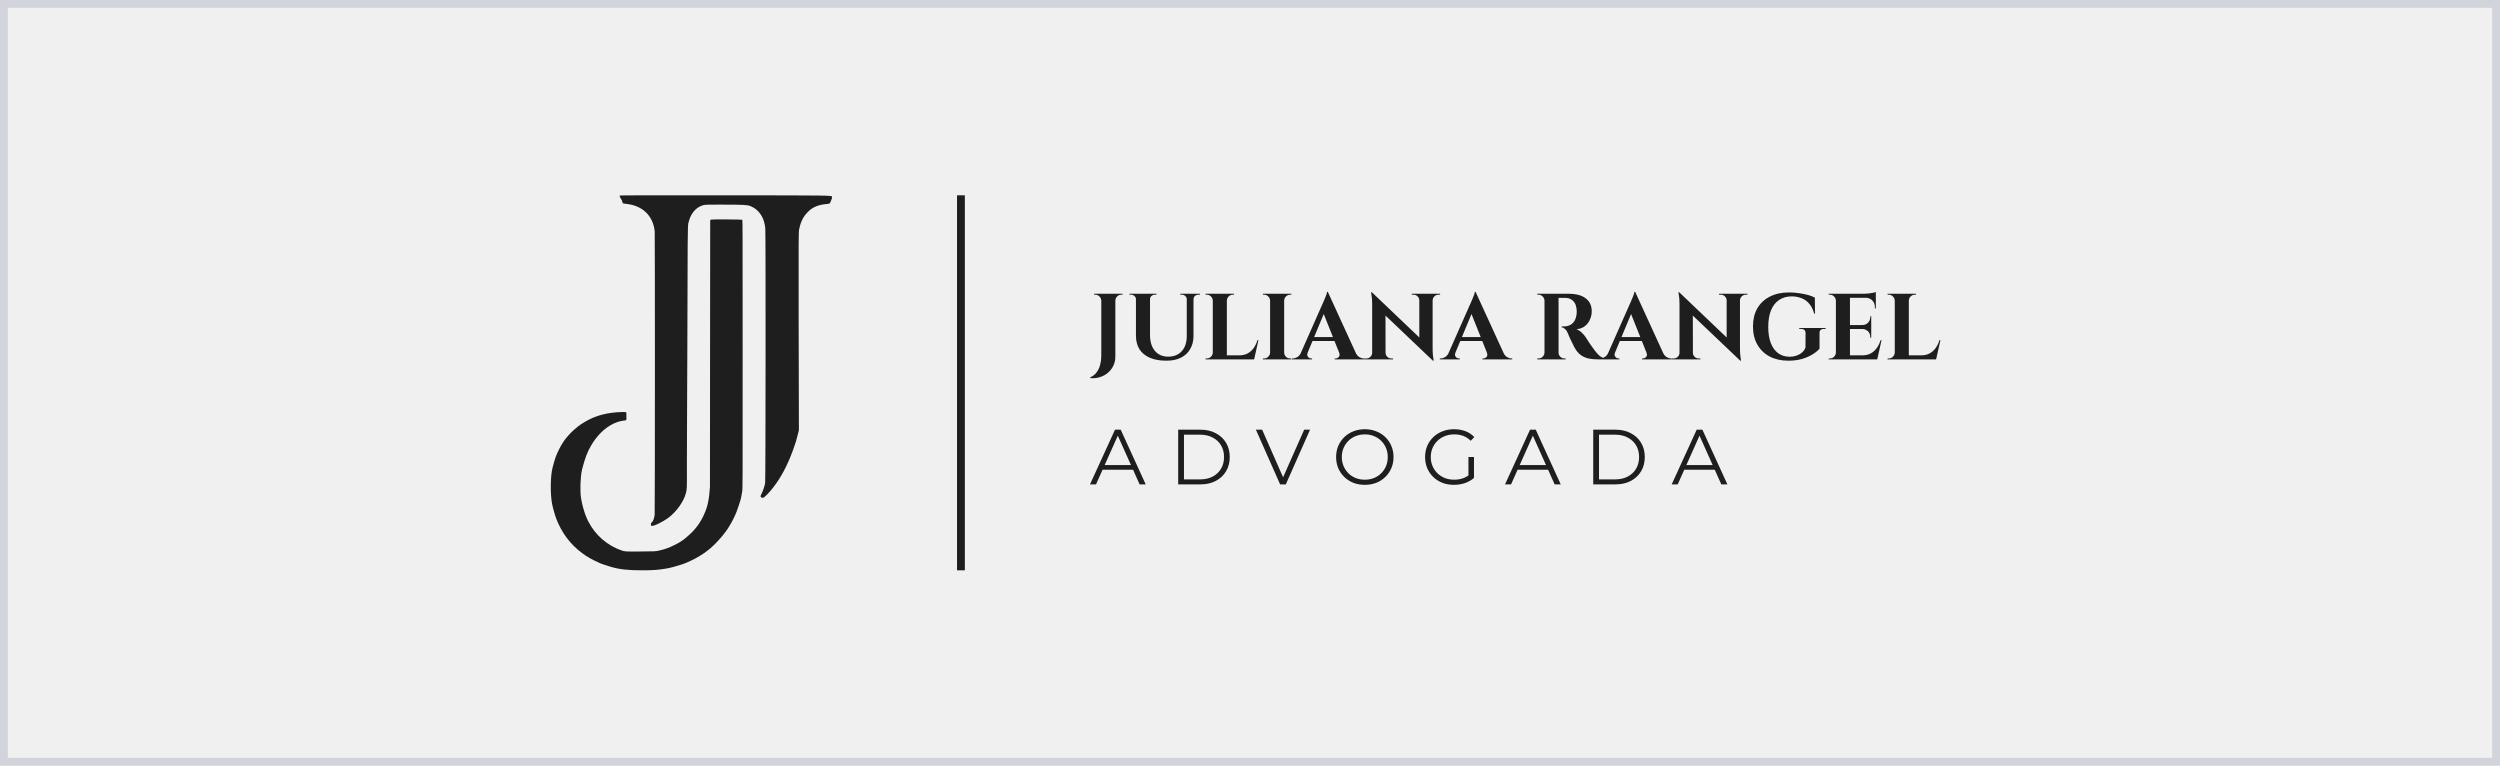
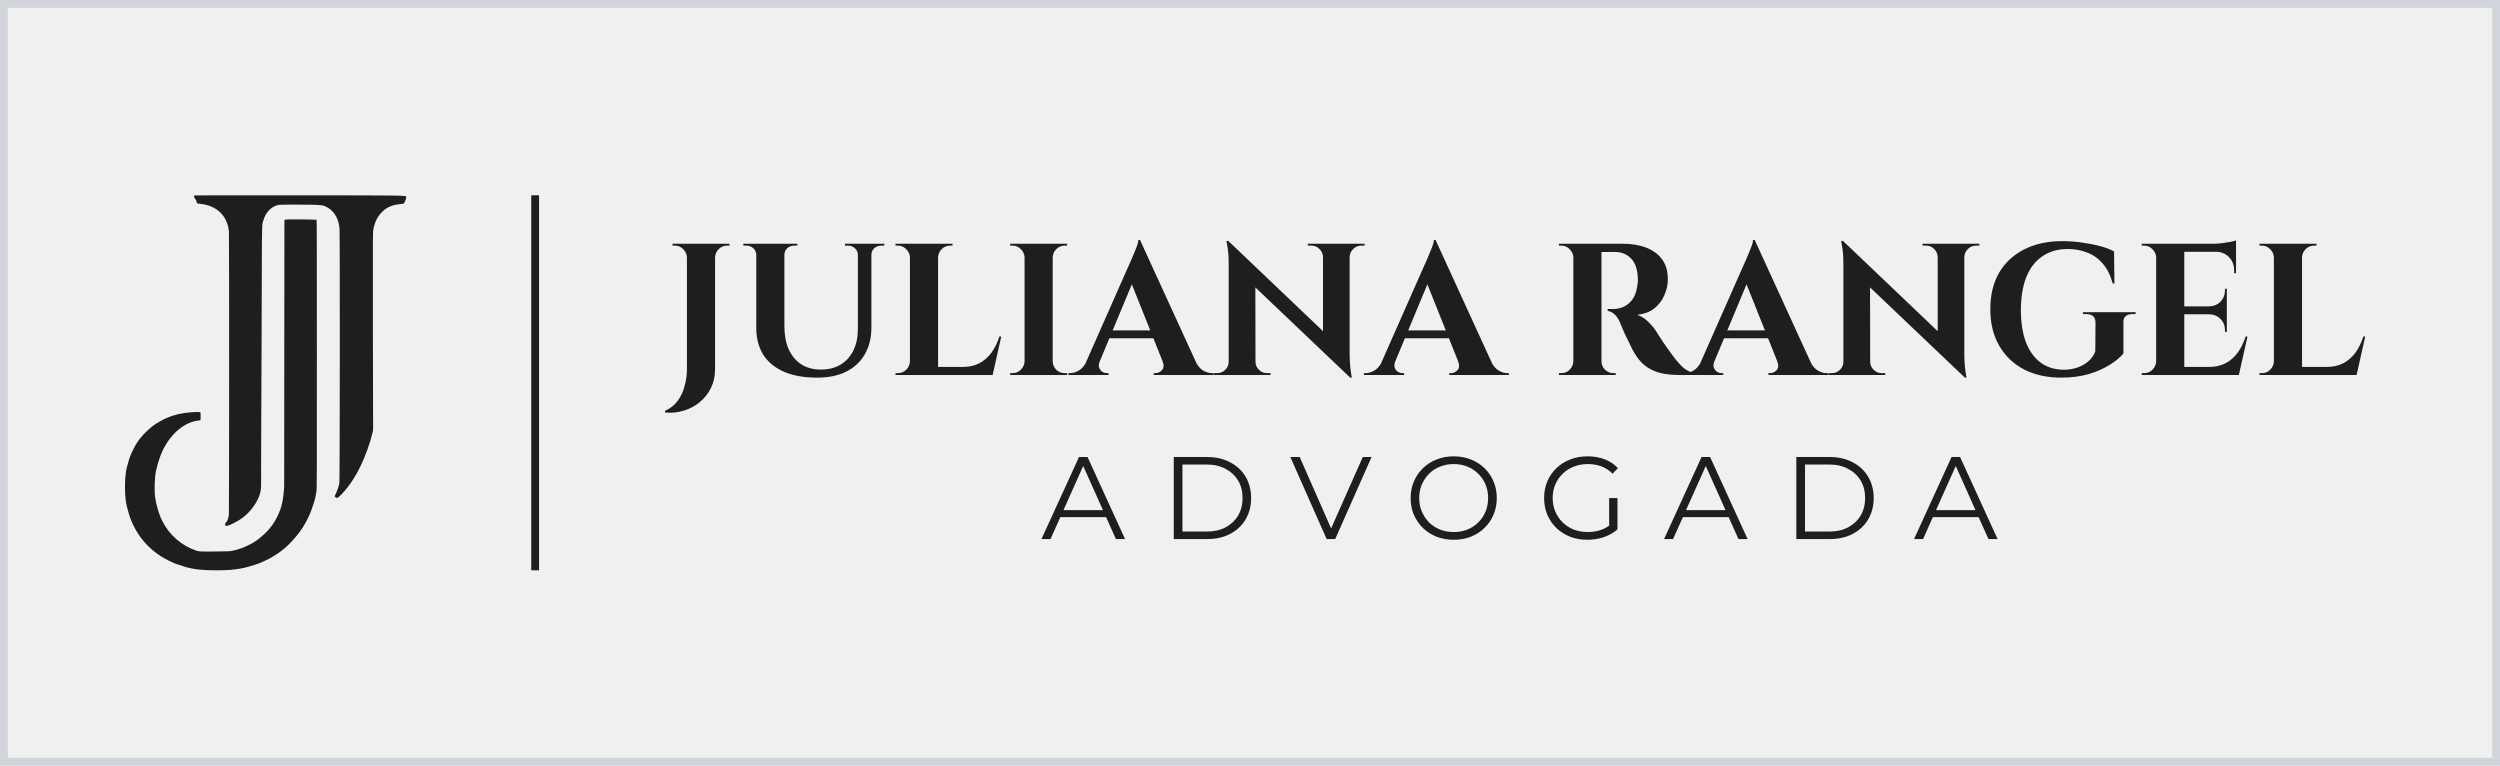
<svg xmlns="http://www.w3.org/2000/svg" width="320" height="98" viewBox="0 0 320 98" fill="none">
  <rect x="0.5" y="0.5" width="319" height="97" stroke="#D1D5DB" />
-   <path fill-rule="evenodd" clip-rule="evenodd" d="M79.344 25.027C79.283 25.074 79.342 25.261 79.471 25.425C79.573 25.557 79.651 25.737 79.685 25.92C79.707 26.034 79.753 26.053 80.116 26.09C82.238 26.305 83.575 27.579 83.802 29.601C83.84 29.94 83.835 65.426 83.796 65.875C83.762 66.283 83.585 66.771 83.446 66.845C83.297 66.924 83.261 67.236 83.393 67.304C83.599 67.41 84.806 66.83 85.581 66.253C86.572 65.516 87.506 64.209 87.779 63.179C87.938 62.579 87.932 62.739 87.922 59.306C87.918 57.589 87.926 55.266 87.94 54.143C87.955 53.021 87.974 48.308 87.983 43.669C88.008 30.66 88.022 28.933 88.106 28.581C88.228 28.065 88.406 27.623 88.617 27.31C89.018 26.716 89.555 26.347 90.192 26.227C90.352 26.196 90.712 26.19 92.287 26.191C95.142 26.192 95.696 26.221 96.073 26.387C96.298 26.487 96.391 26.534 96.503 26.604C97.346 27.135 97.844 28.032 97.958 29.226C98.019 29.864 98 61.388 97.939 61.819C97.89 62.161 97.664 62.835 97.468 63.227C97.313 63.534 97.312 63.564 97.446 63.66C97.642 63.8 97.779 63.729 98.242 63.245C99.273 62.168 100.211 60.7 100.935 59.029C101.027 58.817 101.065 58.731 101.119 58.609C101.288 58.232 101.704 57.086 101.882 56.507C101.948 56.294 102.207 55.312 102.246 55.126C102.261 55.06 102.264 54.609 102.256 54.019C102.248 53.472 102.236 47.868 102.229 41.566C102.215 29.713 102.215 29.717 102.305 29.288C102.521 28.257 102.886 27.595 103.587 26.959C104.119 26.477 104.788 26.217 105.746 26.119C106.247 26.069 106.202 26.1 106.38 25.667C106.483 25.417 106.499 25.358 106.5 25.195C106.502 25.008 106.502 25.008 92.943 25.002C82.121 24.997 79.376 25.002 79.344 25.027ZM91.04 28.105C90.931 28.131 90.93 28.132 90.906 28.284C90.894 28.355 90.886 35.994 90.888 45.26C90.889 54.525 90.883 62.217 90.874 62.354C90.764 63.948 90.573 64.854 90.155 65.763C90.13 65.817 90.073 65.946 90.028 66.049C89.877 66.397 89.493 67.032 89.251 67.336C89.161 67.449 89.03 67.615 88.961 67.705C88.708 68.035 87.858 68.822 87.441 69.113C87.031 69.399 86.905 69.475 86.477 69.694C85.702 70.09 85.042 70.331 84.3 70.487C83.89 70.574 83.866 70.575 81.988 70.591C80.141 70.606 79.989 70.599 79.626 70.479C77.761 69.86 76.174 68.484 75.291 66.721C74.997 66.133 74.836 65.691 74.59 64.792C74.511 64.503 74.475 64.331 74.376 63.76C74.222 62.872 74.287 60.992 74.502 60.109C74.834 58.75 75.216 57.745 75.692 56.98C75.785 56.829 75.892 56.656 75.928 56.596C76.025 56.434 76.363 55.993 76.587 55.736C77.516 54.666 78.704 53.971 79.839 53.833C80.223 53.786 80.179 53.858 80.179 53.289C80.179 52.94 80.17 52.789 80.148 52.767C80.111 52.73 79.553 52.727 79.073 52.762C77.191 52.899 75.829 53.344 74.387 54.294C73.86 54.641 73.095 55.322 72.714 55.783C72.625 55.891 72.504 56.034 72.446 56.1C72.237 56.338 71.835 56.969 71.612 57.411C71.181 58.262 71.051 58.622 70.728 59.86C70.456 60.904 70.421 63.12 70.657 64.456C70.724 64.838 71.052 66.015 71.191 66.372C71.913 68.233 73.006 69.685 74.537 70.817C75.224 71.324 75.735 71.609 76.903 72.134C77.014 72.184 77.818 72.447 78.193 72.557C79.316 72.884 80.418 73.005 82.227 73C83.642 72.996 84.247 72.951 85.28 72.775C85.621 72.716 85.724 72.693 86.21 72.564C86.881 72.384 87.615 72.146 87.839 72.035C87.931 71.989 88.157 71.889 88.341 71.811C89.007 71.531 90.11 70.863 90.643 70.415C90.741 70.333 90.889 70.211 90.972 70.143C91.47 69.737 92.397 68.728 92.845 68.105C93.182 67.638 93.189 67.626 93.377 67.309C93.687 66.784 93.726 66.714 93.854 66.447C93.923 66.303 94.011 66.118 94.051 66.036C94.218 65.688 94.323 65.413 94.567 64.685C94.822 63.924 94.868 63.737 94.994 62.948C95.062 62.528 95.062 62.528 95.059 45.35C95.057 29.769 95.053 28.168 95.017 28.132C94.974 28.089 91.215 28.063 91.04 28.105Z" fill="#1E1E1E" />
-   <rect width="1" height="48" transform="translate(122.5 25)" fill="#1E1E1E" />
-   <g clip-path="url(#clip0_9_1097)">
-     <path d="M142.764 37.6V45.64C142.764 46.08 142.676 46.476 142.5 46.828C142.324 47.188 142.084 47.492 141.78 47.74C141.484 47.988 141.144 48.168 140.76 48.28C140.376 48.4 139.976 48.44 139.56 48.4V48.292C139.896 48.148 140.168 47.932 140.376 47.644C140.584 47.364 140.732 47.044 140.82 46.684C140.916 46.332 140.964 45.972 140.964 45.604V37.6H142.764ZM141 38.476H140.964C140.956 38.268 140.876 38.092 140.724 37.948C140.58 37.796 140.404 37.72 140.196 37.72C140.196 37.72 140.168 37.72 140.112 37.72C140.064 37.72 140.04 37.72 140.04 37.72V37.6H141V38.476ZM142.728 38.476V37.6H143.688V37.72C143.688 37.72 143.66 37.72 143.604 37.72C143.556 37.72 143.532 37.72 143.532 37.72C143.324 37.72 143.144 37.796 142.992 37.948C142.848 38.092 142.772 38.268 142.764 38.476H142.728ZM147.201 37.6V42.88C147.201 43.448 147.293 43.94 147.477 44.356C147.669 44.772 147.937 45.092 148.281 45.316C148.633 45.54 149.049 45.652 149.529 45.652C150.017 45.652 150.437 45.548 150.789 45.34C151.149 45.124 151.425 44.82 151.617 44.428C151.809 44.036 151.905 43.572 151.905 43.036V37.6H152.769V42.964C152.769 43.62 152.629 44.188 152.349 44.668C152.077 45.148 151.681 45.52 151.161 45.784C150.649 46.04 150.029 46.168 149.301 46.168C148.453 46.168 147.737 46.04 147.153 45.784C146.569 45.52 146.129 45.152 145.833 44.68C145.545 44.2 145.401 43.632 145.401 42.976V37.6H147.201ZM145.437 37.6V38.32H145.401C145.401 38.144 145.337 38 145.209 37.888C145.089 37.776 144.941 37.72 144.765 37.72C144.765 37.72 144.733 37.72 144.669 37.72C144.605 37.72 144.573 37.72 144.573 37.72V37.6H145.437ZM148.029 37.6V37.72C148.029 37.72 147.997 37.72 147.933 37.72C147.869 37.72 147.837 37.72 147.837 37.72C147.661 37.72 147.509 37.776 147.381 37.888C147.261 38 147.201 38.144 147.201 38.32H147.177V37.6H148.029ZM151.941 37.6V38.32H151.905C151.905 38.144 151.841 38 151.713 37.888C151.593 37.776 151.445 37.72 151.269 37.72C151.269 37.72 151.237 37.72 151.173 37.72C151.109 37.72 151.077 37.72 151.077 37.72V37.6H151.941ZM153.597 37.6V37.72C153.597 37.72 153.565 37.72 153.501 37.72C153.437 37.72 153.405 37.72 153.405 37.72C153.229 37.72 153.077 37.776 152.949 37.888C152.829 38 152.769 38.144 152.769 38.32H152.745V37.6H153.597ZM157.037 37.6V46H155.237V37.6H157.037ZM160.205 45.484L160.493 46H157.001V45.484H160.205ZM161.081 43.54L160.529 46H158.177L158.609 45.484C159.009 45.484 159.361 45.408 159.665 45.256C159.969 45.096 160.229 44.872 160.445 44.584C160.661 44.288 160.833 43.94 160.961 43.54H161.081ZM155.273 45.124V46H154.313V45.88C154.313 45.88 154.337 45.88 154.385 45.88C154.441 45.88 154.469 45.88 154.469 45.88C154.677 45.88 154.853 45.808 154.997 45.664C155.149 45.512 155.229 45.332 155.237 45.124H155.273ZM155.273 38.476H155.237C155.229 38.268 155.149 38.092 154.997 37.948C154.853 37.796 154.677 37.72 154.469 37.72C154.469 37.72 154.441 37.72 154.385 37.72C154.337 37.72 154.313 37.72 154.313 37.72V37.6H155.273V38.476ZM157.001 38.476V37.6H157.961V37.72C157.953 37.72 157.925 37.72 157.877 37.72C157.829 37.72 157.805 37.72 157.805 37.72C157.597 37.72 157.417 37.796 157.265 37.948C157.121 38.092 157.045 38.268 157.037 38.476H157.001ZM164.373 37.6V46H162.573V37.6H164.373ZM162.609 45.124V46H161.649V45.88C161.649 45.88 161.673 45.88 161.721 45.88C161.777 45.88 161.805 45.88 161.805 45.88C162.013 45.88 162.189 45.808 162.333 45.664C162.485 45.512 162.565 45.332 162.573 45.124H162.609ZM162.609 38.476H162.573C162.565 38.268 162.485 38.092 162.333 37.948C162.189 37.796 162.013 37.72 161.805 37.72C161.805 37.72 161.777 37.72 161.721 37.72C161.673 37.72 161.649 37.72 161.649 37.72V37.6H162.609V38.476ZM164.337 45.124H164.373C164.381 45.332 164.457 45.512 164.601 45.664C164.753 45.808 164.933 45.88 165.141 45.88C165.141 45.88 165.165 45.88 165.213 45.88C165.261 45.88 165.289 45.88 165.297 45.88V46H164.337V45.124ZM164.337 38.476V37.6H165.297V37.72C165.289 37.72 165.261 37.72 165.213 37.72C165.165 37.72 165.141 37.72 165.141 37.72C164.933 37.72 164.753 37.796 164.601 37.948C164.457 38.092 164.381 38.268 164.373 38.476H164.337ZM169.963 37.36L173.887 45.928H171.727L169.231 39.676L169.963 37.36ZM167.383 45.124C167.319 45.284 167.307 45.42 167.347 45.532C167.387 45.644 167.455 45.732 167.551 45.796C167.647 45.852 167.743 45.88 167.839 45.88H167.947V46H165.379V45.88C165.379 45.88 165.399 45.88 165.439 45.88C165.471 45.88 165.487 45.88 165.487 45.88C165.671 45.88 165.859 45.824 166.051 45.712C166.251 45.592 166.415 45.396 166.543 45.124H167.383ZM169.963 37.36L170.011 38.824L167.035 45.964H166.159L169.267 38.932C169.291 38.884 169.331 38.796 169.387 38.668C169.451 38.532 169.515 38.38 169.579 38.212C169.651 38.044 169.715 37.884 169.771 37.732C169.827 37.572 169.855 37.448 169.855 37.36H169.963ZM171.223 43.144V43.648H167.695V43.144H171.223ZM171.403 45.124H173.503C173.639 45.396 173.803 45.592 173.995 45.712C174.187 45.824 174.375 45.88 174.559 45.88C174.559 45.88 174.575 45.88 174.607 45.88C174.639 45.88 174.655 45.88 174.655 45.88V46H170.839V45.88H170.947C171.107 45.88 171.247 45.816 171.367 45.688C171.487 45.552 171.499 45.364 171.403 45.124ZM175.612 37.42L183.268 44.716L183.412 46.168L175.756 38.884L175.612 37.42ZM175.672 45.148V46H174.676V45.88C174.676 45.88 174.712 45.88 174.784 45.88C174.856 45.88 174.896 45.88 174.904 45.88C175.104 45.88 175.276 45.808 175.42 45.664C175.564 45.52 175.636 45.348 175.636 45.148H175.672ZM177.352 45.148C177.352 45.348 177.424 45.52 177.568 45.664C177.712 45.808 177.884 45.88 178.084 45.88C178.092 45.88 178.132 45.88 178.204 45.88C178.276 45.88 178.312 45.88 178.312 45.88V46H177.316V45.148H177.352ZM175.612 37.42L177.34 39.256L177.352 46H175.636V38.92C175.636 38.472 175.612 38.112 175.564 37.84C175.516 37.56 175.492 37.42 175.492 37.42H175.612ZM183.376 37.6V44.632C183.376 44.928 183.388 45.196 183.412 45.436C183.436 45.668 183.46 45.848 183.484 45.976C183.508 46.104 183.52 46.168 183.52 46.168H183.412L181.672 44.224V37.6H183.376ZM184.336 37.6V37.72C184.336 37.72 184.3 37.72 184.228 37.72C184.156 37.72 184.12 37.72 184.12 37.72C183.92 37.72 183.748 37.792 183.604 37.936C183.46 38.072 183.384 38.244 183.376 38.452H183.34V37.6H184.336ZM180.7 37.6H181.696V38.452H181.672C181.664 38.244 181.588 38.072 181.444 37.936C181.308 37.792 181.136 37.72 180.928 37.72C180.928 37.72 180.892 37.72 180.82 37.72C180.748 37.72 180.708 37.72 180.7 37.72V37.6ZM188.877 37.36L192.801 45.928H190.641L188.145 39.676L188.877 37.36ZM186.297 45.124C186.233 45.284 186.221 45.42 186.261 45.532C186.301 45.644 186.369 45.732 186.465 45.796C186.561 45.852 186.657 45.88 186.753 45.88H186.861V46H184.293V45.88C184.293 45.88 184.313 45.88 184.353 45.88C184.385 45.88 184.401 45.88 184.401 45.88C184.585 45.88 184.773 45.824 184.965 45.712C185.165 45.592 185.329 45.396 185.457 45.124H186.297ZM188.877 37.36L188.925 38.824L185.949 45.964H185.073L188.181 38.932C188.205 38.884 188.245 38.796 188.301 38.668C188.365 38.532 188.429 38.38 188.493 38.212C188.565 38.044 188.629 37.884 188.685 37.732C188.741 37.572 188.769 37.448 188.769 37.36H188.877ZM190.137 43.144V43.648H186.609V43.144H190.137ZM190.317 45.124H192.417C192.553 45.396 192.717 45.592 192.909 45.712C193.101 45.824 193.289 45.88 193.473 45.88C193.473 45.88 193.489 45.88 193.521 45.88C193.553 45.88 193.569 45.88 193.569 45.88V46H189.753V45.88H189.861C190.021 45.88 190.161 45.816 190.281 45.688C190.401 45.552 190.413 45.364 190.317 45.124ZM199.338 37.6H200.886C201.246 37.6 201.598 37.64 201.942 37.72C202.286 37.8 202.59 37.928 202.854 38.104C203.126 38.28 203.342 38.512 203.502 38.8C203.662 39.088 203.742 39.444 203.742 39.868C203.742 40.204 203.67 40.54 203.526 40.876C203.39 41.204 203.178 41.488 202.89 41.728C202.602 41.96 202.23 42.1 201.774 42.148C202.03 42.228 202.262 42.372 202.47 42.58C202.686 42.788 202.862 42.996 202.998 43.204C203.006 43.22 203.05 43.292 203.13 43.42C203.218 43.548 203.322 43.708 203.442 43.9C203.57 44.084 203.702 44.272 203.838 44.464C203.974 44.656 204.098 44.824 204.21 44.968C204.386 45.184 204.546 45.36 204.69 45.496C204.834 45.624 204.986 45.72 205.146 45.784C205.306 45.84 205.49 45.872 205.698 45.88V46H204.522C204.09 46 203.698 45.964 203.346 45.892C202.994 45.812 202.682 45.68 202.41 45.496C202.138 45.312 201.902 45.064 201.702 44.752C201.638 44.656 201.566 44.536 201.486 44.392C201.414 44.24 201.338 44.08 201.258 43.912C201.178 43.744 201.098 43.584 201.018 43.432C200.946 43.272 200.882 43.128 200.826 43C200.77 42.872 200.73 42.772 200.706 42.7C200.602 42.444 200.478 42.252 200.334 42.124C200.198 41.996 200.05 41.92 199.89 41.896V41.776C199.914 41.776 199.962 41.776 200.034 41.776C200.106 41.776 200.182 41.776 200.262 41.776C200.478 41.776 200.686 41.732 200.886 41.644C201.094 41.556 201.278 41.412 201.438 41.212C201.598 41.012 201.71 40.736 201.774 40.384C201.79 40.312 201.802 40.228 201.81 40.132C201.826 40.036 201.83 39.928 201.822 39.808C201.798 39.232 201.654 38.812 201.39 38.548C201.126 38.276 200.798 38.136 200.406 38.128C200.294 38.12 200.17 38.12 200.034 38.128C199.906 38.128 199.786 38.128 199.674 38.128C199.57 38.128 199.498 38.128 199.458 38.128C199.458 38.12 199.446 38.076 199.422 37.996C199.406 37.908 199.386 37.82 199.362 37.732C199.346 37.644 199.338 37.6 199.338 37.6ZM199.494 37.6V46H197.694V37.6H199.494ZM197.73 45.124V46H196.77V45.88C196.778 45.88 196.802 45.88 196.842 45.88C196.89 45.88 196.918 45.88 196.926 45.88C197.134 45.88 197.31 45.808 197.454 45.664C197.606 45.512 197.686 45.332 197.694 45.124H197.73ZM197.73 38.476H197.694C197.686 38.268 197.606 38.092 197.454 37.948C197.31 37.796 197.134 37.72 196.926 37.72C196.918 37.72 196.89 37.72 196.842 37.72C196.802 37.72 196.778 37.72 196.77 37.72V37.6H197.73V38.476ZM199.458 45.124H199.494C199.494 45.332 199.57 45.512 199.722 45.664C199.874 45.808 200.054 45.88 200.262 45.88C200.278 45.88 200.306 45.88 200.346 45.88C200.386 45.88 200.406 45.88 200.406 45.88V46H199.458V45.124ZM209.303 37.36L213.227 45.928H211.067L208.571 39.676L209.303 37.36ZM206.723 45.124C206.659 45.284 206.647 45.42 206.687 45.532C206.727 45.644 206.795 45.732 206.891 45.796C206.987 45.852 207.083 45.88 207.179 45.88H207.287V46H204.719V45.88C204.719 45.88 204.739 45.88 204.779 45.88C204.811 45.88 204.827 45.88 204.827 45.88C205.011 45.88 205.199 45.824 205.391 45.712C205.591 45.592 205.755 45.396 205.883 45.124H206.723ZM209.303 37.36L209.351 38.824L206.375 45.964H205.499L208.607 38.932C208.631 38.884 208.671 38.796 208.727 38.668C208.791 38.532 208.855 38.38 208.919 38.212C208.991 38.044 209.055 37.884 209.111 37.732C209.167 37.572 209.195 37.448 209.195 37.36H209.303ZM210.563 43.144V43.648H207.035V43.144H210.563ZM210.743 45.124H212.843C212.979 45.396 213.143 45.592 213.335 45.712C213.527 45.824 213.715 45.88 213.899 45.88C213.899 45.88 213.915 45.88 213.947 45.88C213.979 45.88 213.995 45.88 213.995 45.88V46H210.179V45.88H210.287C210.447 45.88 210.587 45.816 210.707 45.688C210.827 45.552 210.839 45.364 210.743 45.124ZM214.952 37.42L222.608 44.716L222.752 46.168L215.096 38.884L214.952 37.42ZM215.012 45.148V46H214.016V45.88C214.016 45.88 214.052 45.88 214.124 45.88C214.196 45.88 214.236 45.88 214.244 45.88C214.444 45.88 214.616 45.808 214.76 45.664C214.904 45.52 214.976 45.348 214.976 45.148H215.012ZM216.692 45.148C216.692 45.348 216.764 45.52 216.908 45.664C217.052 45.808 217.224 45.88 217.424 45.88C217.432 45.88 217.472 45.88 217.544 45.88C217.616 45.88 217.652 45.88 217.652 45.88V46H216.656V45.148H216.692ZM214.952 37.42L216.68 39.256L216.692 46H214.976V38.92C214.976 38.472 214.952 38.112 214.904 37.84C214.856 37.56 214.832 37.42 214.832 37.42H214.952ZM222.716 37.6V44.632C222.716 44.928 222.728 45.196 222.752 45.436C222.776 45.668 222.8 45.848 222.824 45.976C222.848 46.104 222.86 46.168 222.86 46.168H222.752L221.012 44.224V37.6H222.716ZM223.676 37.6V37.72C223.676 37.72 223.64 37.72 223.568 37.72C223.496 37.72 223.46 37.72 223.46 37.72C223.26 37.72 223.088 37.792 222.944 37.936C222.8 38.072 222.724 38.244 222.716 38.452H222.68V37.6H223.676ZM220.04 37.6H221.036V38.452H221.012C221.004 38.244 220.928 38.072 220.784 37.936C220.648 37.792 220.476 37.72 220.268 37.72C220.268 37.72 220.232 37.72 220.16 37.72C220.088 37.72 220.048 37.72 220.04 37.72V37.6ZM232.9 42.64V44.62C232.708 44.86 232.42 45.1 232.036 45.34C231.66 45.58 231.208 45.78 230.68 45.94C230.152 46.092 229.564 46.168 228.916 46.168C228.004 46.168 227.208 45.992 226.528 45.64C225.848 45.28 225.32 44.772 224.944 44.116C224.568 43.46 224.38 42.684 224.38 41.788C224.38 40.892 224.564 40.12 224.932 39.472C225.308 38.824 225.84 38.324 226.528 37.972C227.224 37.612 228.044 37.432 228.988 37.432C229.428 37.432 229.856 37.464 230.272 37.528C230.688 37.584 231.072 37.66 231.424 37.756C231.776 37.852 232.068 37.964 232.3 38.092L232.324 40.144H232.216C232.064 39.6 231.844 39.168 231.556 38.848C231.268 38.52 230.932 38.288 230.548 38.152C230.172 38.008 229.772 37.936 229.348 37.936C228.7 37.936 228.148 38.096 227.692 38.416C227.244 38.728 226.904 39.176 226.672 39.76C226.448 40.344 226.336 41.044 226.336 41.86C226.336 42.628 226.44 43.3 226.648 43.876C226.864 44.444 227.176 44.884 227.584 45.196C227.992 45.5 228.488 45.656 229.072 45.664C229.368 45.664 229.652 45.62 229.924 45.532C230.204 45.436 230.448 45.3 230.656 45.124C230.864 44.948 231.012 44.732 231.1 44.476L231.112 42.64C231.112 42.28 230.908 42.1 230.5 42.1H230.308V41.98H233.68V42.1H233.5C233.084 42.1 232.884 42.28 232.9 42.64ZM236.794 37.6V46H234.994V37.6H236.794ZM239.962 45.484L240.25 46H236.758V45.484H239.962ZM239.518 41.608V42.112H236.758V41.608H239.518ZM240.106 37.6V38.116H236.758V37.6H240.106ZM240.838 43.54L240.286 46H237.934L238.366 45.484C238.766 45.484 239.118 45.408 239.422 45.256C239.726 45.096 239.986 44.872 240.202 44.584C240.418 44.288 240.59 43.94 240.718 43.54H240.838ZM239.518 42.088V43.24H239.398V43.144C239.398 42.848 239.302 42.604 239.11 42.412C238.918 42.22 238.674 42.12 238.378 42.112V42.088H239.518ZM239.518 40.48V41.632H238.378V41.608C238.674 41.6 238.918 41.5 239.11 41.308C239.302 41.108 239.398 40.86 239.398 40.564V40.48H239.518ZM240.106 38.08V39.484H239.986V39.34C239.986 38.972 239.874 38.676 239.65 38.452C239.434 38.228 239.138 38.112 238.762 38.104V38.08H240.106ZM240.106 37.384V37.732L238.642 37.6C238.818 37.6 239.002 37.588 239.194 37.564C239.394 37.54 239.578 37.512 239.746 37.48C239.914 37.448 240.034 37.416 240.106 37.384ZM235.03 45.124V46H234.07V45.88C234.07 45.88 234.094 45.88 234.142 45.88C234.198 45.88 234.226 45.88 234.226 45.88C234.434 45.88 234.61 45.808 234.754 45.664C234.906 45.512 234.986 45.332 234.994 45.124H235.03ZM235.03 38.476H234.994C234.986 38.268 234.906 38.092 234.754 37.948C234.61 37.796 234.434 37.72 234.226 37.72C234.226 37.72 234.198 37.72 234.142 37.72C234.094 37.72 234.07 37.72 234.07 37.72V37.6H235.03V38.476ZM244.33 37.6V46H242.53V37.6H244.33ZM247.498 45.484L247.786 46H244.294V45.484H247.498ZM248.374 43.54L247.822 46H245.47L245.902 45.484C246.302 45.484 246.654 45.408 246.958 45.256C247.262 45.096 247.522 44.872 247.738 44.584C247.954 44.288 248.126 43.94 248.254 43.54H248.374ZM242.566 45.124V46H241.606V45.88C241.606 45.88 241.63 45.88 241.678 45.88C241.734 45.88 241.762 45.88 241.762 45.88C241.97 45.88 242.146 45.808 242.29 45.664C242.442 45.512 242.522 45.332 242.53 45.124H242.566ZM242.566 38.476H242.53C242.522 38.268 242.442 38.092 242.29 37.948C242.146 37.796 241.97 37.72 241.762 37.72C241.762 37.72 241.734 37.72 241.678 37.72C241.63 37.72 241.606 37.72 241.606 37.72V37.6H242.566V38.476ZM244.294 38.476V37.6H245.254V37.72C245.246 37.72 245.218 37.72 245.17 37.72C245.122 37.72 245.098 37.72 245.098 37.72C244.89 37.72 244.71 37.796 244.558 37.948C244.414 38.092 244.338 38.268 244.33 38.476H244.294Z" fill="#1E1E1E" />
-     <path d="M139.52 62L142.72 55H143.45L146.65 62H145.87L142.93 55.43H143.23L140.29 62H139.52ZM140.78 60.13L141 59.53H145.07L145.29 60.13H140.78ZM150.808 62V55H153.658C154.405 55 155.058 55.15 155.618 55.45C156.185 55.743 156.625 56.153 156.938 56.68C157.251 57.207 157.408 57.813 157.408 58.5C157.408 59.187 157.251 59.793 156.938 60.32C156.625 60.847 156.185 61.26 155.618 61.56C155.058 61.853 154.405 62 153.658 62H150.808ZM151.548 61.36H153.618C154.238 61.36 154.775 61.24 155.228 61C155.688 60.753 156.045 60.417 156.298 59.99C156.551 59.557 156.678 59.06 156.678 58.5C156.678 57.933 156.551 57.437 156.298 57.01C156.045 56.583 155.688 56.25 155.228 56.01C154.775 55.763 154.238 55.64 153.618 55.64H151.548V61.36ZM163.855 62L160.755 55H161.555L164.455 61.59H164.015L166.935 55H167.685L164.585 62H163.855ZM174.702 62.06C174.175 62.06 173.685 61.973 173.232 61.8C172.785 61.62 172.395 61.37 172.062 61.05C171.735 60.723 171.479 60.347 171.292 59.92C171.112 59.487 171.022 59.013 171.022 58.5C171.022 57.987 171.112 57.517 171.292 57.09C171.479 56.657 171.735 56.28 172.062 55.96C172.395 55.633 172.785 55.383 173.232 55.21C173.679 55.03 174.169 54.94 174.702 54.94C175.229 54.94 175.715 55.03 176.162 55.21C176.609 55.383 176.995 55.63 177.322 55.95C177.655 56.27 177.912 56.647 178.092 57.08C178.279 57.513 178.372 57.987 178.372 58.5C178.372 59.013 178.279 59.487 178.092 59.92C177.912 60.353 177.655 60.73 177.322 61.05C176.995 61.37 176.609 61.62 176.162 61.8C175.715 61.973 175.229 62.06 174.702 62.06ZM174.702 61.4C175.122 61.4 175.509 61.33 175.862 61.19C176.222 61.043 176.532 60.84 176.792 60.58C177.059 60.313 177.265 60.007 177.412 59.66C177.559 59.307 177.632 58.92 177.632 58.5C177.632 58.08 177.559 57.697 177.412 57.35C177.265 56.997 177.059 56.69 176.792 56.43C176.532 56.163 176.222 55.96 175.862 55.82C175.509 55.673 175.122 55.6 174.702 55.6C174.282 55.6 173.892 55.673 173.532 55.82C173.172 55.96 172.859 56.163 172.592 56.43C172.332 56.69 172.125 56.997 171.972 57.35C171.825 57.697 171.752 58.08 171.752 58.5C171.752 58.913 171.825 59.297 171.972 59.65C172.125 60.003 172.332 60.313 172.592 60.58C172.859 60.84 173.172 61.043 173.532 61.19C173.892 61.33 174.282 61.4 174.702 61.4ZM186.101 62.06C185.567 62.06 185.074 61.973 184.621 61.8C184.174 61.62 183.784 61.37 183.451 61.05C183.124 60.73 182.867 60.353 182.681 59.92C182.501 59.487 182.411 59.013 182.411 58.5C182.411 57.987 182.501 57.513 182.681 57.08C182.867 56.647 183.127 56.27 183.461 55.95C183.794 55.63 184.184 55.383 184.631 55.21C185.084 55.03 185.577 54.94 186.111 54.94C186.644 54.94 187.131 55.023 187.571 55.19C188.017 55.357 188.397 55.61 188.711 55.95L188.251 56.42C187.957 56.127 187.634 55.917 187.281 55.79C186.927 55.663 186.547 55.6 186.141 55.6C185.707 55.6 185.307 55.673 184.941 55.82C184.581 55.96 184.264 56.163 183.991 56.43C183.724 56.69 183.514 56.997 183.361 57.35C183.214 57.697 183.141 58.08 183.141 58.5C183.141 58.913 183.214 59.297 183.361 59.65C183.514 60.003 183.724 60.313 183.991 60.58C184.264 60.84 184.581 61.043 184.941 61.19C185.307 61.33 185.704 61.4 186.131 61.4C186.531 61.4 186.907 61.34 187.261 61.22C187.621 61.1 187.951 60.897 188.251 60.61L188.671 61.17C188.337 61.463 187.947 61.687 187.501 61.84C187.054 61.987 186.587 62.06 186.101 62.06ZM188.671 61.17L187.961 61.08V58.5H188.671V61.17ZM192.645 62L195.845 55H196.575L199.775 62H198.995L196.055 55.43H196.355L193.415 62H192.645ZM193.905 60.13L194.125 59.53H198.195L198.415 60.13H193.905ZM203.933 62V55H206.783C207.53 55 208.183 55.15 208.743 55.45C209.31 55.743 209.75 56.153 210.063 56.68C210.376 57.207 210.533 57.813 210.533 58.5C210.533 59.187 210.376 59.793 210.063 60.32C209.75 60.847 209.31 61.26 208.743 61.56C208.183 61.853 207.53 62 206.783 62H203.933ZM204.673 61.36H206.743C207.363 61.36 207.9 61.24 208.353 61C208.813 60.753 209.17 60.417 209.423 59.99C209.676 59.557 209.803 59.06 209.803 58.5C209.803 57.933 209.676 57.437 209.423 57.01C209.17 56.583 208.813 56.25 208.353 56.01C207.9 55.763 207.363 55.64 206.743 55.64H204.673V61.36ZM213.977 62L217.177 55H217.907L221.107 62H220.327L217.387 55.43H217.687L214.747 62H213.977ZM215.237 60.13L215.457 59.53H219.527L219.747 60.13H215.237Z" fill="#1E1E1E" />
-   </g>
-   <defs>
-     <clipPath id="clip0_9_1097">
-       <rect width="110" height="30" fill="white" transform="translate(139.5 34)" />
-     </clipPath>
-   </defs>
+   <path fill-rule="evenodd" clip-rule="evenodd" d="M24.844 25.027C24.783 25.074 24.842 25.261 24.971 25.425C25.073 25.557 25.151 25.737 25.185 25.92C25.207 26.034 25.253 26.053 25.616 26.09C27.738 26.305 29.075 27.579 29.302 29.601C29.34 29.94 29.335 65.426 29.297 65.875C29.262 66.283 29.085 66.771 28.946 66.845C28.797 66.924 28.761 67.236 28.893 67.304C29.099 67.41 30.306 66.83 31.081 66.253C32.072 65.516 33.006 64.209 33.279 63.179C33.438 62.579 33.432 62.739 33.422 59.306C33.418 57.589 33.426 55.266 33.44 54.143C33.455 53.021 33.474 48.308 33.483 43.669C33.508 30.66 33.522 28.933 33.605 28.581C33.728 28.065 33.906 27.623 34.117 27.31C34.518 26.716 35.054 26.347 35.692 26.227C35.852 26.196 36.212 26.19 37.787 26.191C40.642 26.192 41.196 26.221 41.573 26.387C41.798 26.487 41.892 26.534 42.003 26.604C42.846 27.135 43.344 28.032 43.458 29.226C43.519 29.864 43.5 61.388 43.439 61.819C43.39 62.161 43.164 62.835 42.968 63.227C42.813 63.534 42.812 63.564 42.946 63.66C43.142 63.8 43.279 63.729 43.742 63.245C44.773 62.168 45.711 60.7 46.435 59.029C46.527 58.817 46.565 58.731 46.619 58.609C46.788 58.232 47.204 57.086 47.382 56.507C47.448 56.294 47.707 55.312 47.746 55.126C47.761 55.06 47.764 54.609 47.756 54.019C47.748 53.472 47.736 47.868 47.729 41.566C47.715 29.713 47.715 29.717 47.805 29.288C48.021 28.257 48.386 27.595 49.087 26.959C49.619 26.477 50.288 26.217 51.246 26.119C51.746 26.069 51.702 26.1 51.88 25.667C51.983 25.417 51.998 25.358 52 25.195C52.002 25.008 52.002 25.008 38.443 25.002C27.621 24.997 24.876 25.002 24.844 25.027ZM36.539 28.105C36.431 28.131 36.43 28.132 36.406 28.284C36.395 28.355 36.386 35.994 36.388 45.26C36.389 54.525 36.383 62.217 36.374 62.354C36.264 63.948 36.073 64.854 35.655 65.763C35.63 65.817 35.573 65.946 35.528 66.049C35.377 66.397 34.993 67.032 34.751 67.336C34.661 67.449 34.53 67.615 34.461 67.705C34.208 68.035 33.358 68.822 32.941 69.113C32.531 69.399 32.405 69.475 31.977 69.694C31.202 70.09 30.542 70.331 29.8 70.487C29.39 70.574 29.366 70.575 27.488 70.591C25.641 70.606 25.489 70.599 25.126 70.479C23.261 69.86 21.674 68.484 20.791 66.721C20.497 66.133 20.336 65.691 20.09 64.792C20.011 64.503 19.975 64.331 19.876 63.76C19.721 62.872 19.787 60.992 20.002 60.109C20.334 58.75 20.716 57.745 21.192 56.98C21.285 56.829 21.392 56.656 21.428 56.596C21.525 56.434 21.863 55.993 22.087 55.736C23.017 54.666 24.204 53.971 25.339 53.833C25.723 53.786 25.679 53.858 25.679 53.289C25.679 52.94 25.67 52.789 25.648 52.767C25.611 52.73 25.053 52.727 24.573 52.762C22.691 52.899 21.329 53.344 19.887 54.294C19.36 54.641 18.595 55.322 18.214 55.783C18.125 55.891 18.004 56.034 17.946 56.1C17.737 56.338 17.335 56.969 17.112 57.411C16.681 58.262 16.551 58.622 16.228 59.86C15.956 60.904 15.921 63.12 16.157 64.456C16.224 64.838 16.552 66.015 16.691 66.372C17.413 68.233 18.506 69.685 20.037 70.817C20.724 71.324 21.235 71.609 22.403 72.134C22.515 72.184 23.318 72.447 23.693 72.557C24.816 72.884 25.918 73.005 27.727 73C29.142 72.996 29.747 72.951 30.78 72.775C31.121 72.716 31.224 72.693 31.71 72.564C32.381 72.384 33.115 72.146 33.339 72.035C33.431 71.989 33.657 71.889 33.841 71.811C34.508 71.531 35.61 70.863 36.143 70.415C36.241 70.333 36.389 70.211 36.472 70.143C36.97 69.737 37.897 68.728 38.345 68.105C38.682 67.638 38.689 67.626 38.877 67.309C39.187 66.784 39.226 66.714 39.354 66.447C39.423 66.303 39.511 66.118 39.551 66.036C39.718 65.688 39.823 65.413 40.067 64.685C40.322 63.924 40.368 63.737 40.494 62.948C40.562 62.528 40.562 62.528 40.559 45.35C40.557 29.769 40.553 28.168 40.517 28.132C40.474 28.089 36.715 28.063 36.539 28.105Z" fill="#1E1E1E" />
+   <rect width="1" height="48" transform="translate(68 25)" fill="#1E1E1E" />
+   <path d="M91.528 31.2V47.28C91.528 48.16 91.352 48.952 91 49.656C90.648 50.376 90.168 50.984 89.56 51.48C88.968 51.976 88.288 52.336 87.52 52.56C86.752 52.8 85.952 52.88 85.12 52.8V52.584C85.792 52.296 86.336 51.864 86.752 51.288C87.168 50.728 87.464 50.088 87.64 49.368C87.832 48.664 87.928 47.944 87.928 47.208V31.2H91.528ZM88 32.952H87.928C87.912 32.536 87.752 32.184 87.448 31.896C87.16 31.592 86.808 31.44 86.392 31.44C86.392 31.44 86.336 31.44 86.224 31.44C86.128 31.44 86.08 31.44 86.08 31.44V31.2H88V32.952ZM91.456 32.952V31.2H93.376V31.44C93.376 31.44 93.32 31.44 93.208 31.44C93.112 31.44 93.064 31.44 93.064 31.44C92.648 31.44 92.288 31.592 91.984 31.896C91.696 32.184 91.544 32.536 91.528 32.952H91.456ZM100.402 31.2V41.76C100.402 42.896 100.586 43.88 100.954 44.712C101.338 45.544 101.874 46.184 102.562 46.632C103.266 47.08 104.098 47.304 105.058 47.304C106.034 47.304 106.874 47.096 107.578 46.68C108.298 46.248 108.85 45.64 109.234 44.856C109.618 44.072 109.81 43.144 109.81 42.072V31.2H111.538V41.928C111.538 43.24 111.258 44.376 110.698 45.336C110.154 46.296 109.362 47.04 108.322 47.568C107.298 48.08 106.058 48.336 104.602 48.336C102.906 48.336 101.474 48.08 100.306 47.568C99.138 47.04 98.258 46.304 97.666 45.36C97.09 44.4 96.802 43.264 96.802 41.952V31.2H100.402ZM96.874 31.2V32.64H96.802C96.802 32.288 96.674 32 96.418 31.776C96.178 31.552 95.882 31.44 95.53 31.44C95.53 31.44 95.466 31.44 95.338 31.44C95.21 31.44 95.146 31.44 95.146 31.44V31.2H96.874ZM102.058 31.2V31.44C102.058 31.44 101.994 31.44 101.866 31.44C101.738 31.44 101.674 31.44 101.674 31.44C101.322 31.44 101.018 31.552 100.762 31.776C100.522 32 100.402 32.288 100.402 32.64H100.354V31.2H102.058ZM109.882 31.2V32.64H109.81C109.81 32.288 109.682 32 109.426 31.776C109.186 31.552 108.89 31.44 108.538 31.44C108.538 31.44 108.474 31.44 108.346 31.44C108.218 31.44 108.154 31.44 108.154 31.44V31.2H109.882ZM113.194 31.2V31.44C113.194 31.44 113.13 31.44 113.002 31.44C112.874 31.44 112.81 31.44 112.81 31.44C112.458 31.44 112.154 31.552 111.898 31.776C111.658 32 111.538 32.288 111.538 32.64H111.49V31.2H113.194ZM120.073 31.2V48H116.473V31.2H120.073ZM126.409 46.968L126.985 48H120.001V46.968H126.409ZM128.161 43.08L127.057 48H122.353L123.217 46.968C124.017 46.968 124.721 46.816 125.329 46.512C125.937 46.192 126.457 45.744 126.889 45.168C127.321 44.576 127.665 43.88 127.921 43.08H128.161ZM116.545 46.248V48H114.625V47.76C114.625 47.76 114.673 47.76 114.769 47.76C114.881 47.76 114.937 47.76 114.937 47.76C115.353 47.76 115.705 47.616 115.993 47.328C116.297 47.024 116.457 46.664 116.473 46.248H116.545ZM116.545 32.952H116.473C116.457 32.536 116.297 32.184 115.993 31.896C115.705 31.592 115.353 31.44 114.937 31.44C114.937 31.44 114.881 31.44 114.769 31.44C114.673 31.44 114.625 31.44 114.625 31.44V31.2H116.545V32.952ZM120.001 32.952V31.2H121.921V31.44C121.905 31.44 121.849 31.44 121.753 31.44C121.657 31.44 121.609 31.44 121.609 31.44C121.193 31.44 120.833 31.592 120.529 31.896C120.241 32.184 120.089 32.536 120.073 32.952H120.001ZM134.745 31.2V48H131.145V31.2H134.745ZM131.217 46.248V48H129.297V47.76C129.297 47.76 129.345 47.76 129.441 47.76C129.553 47.76 129.609 47.76 129.609 47.76C130.025 47.76 130.377 47.616 130.665 47.328C130.969 47.024 131.129 46.664 131.145 46.248H131.217ZM131.217 32.952H131.145C131.129 32.536 130.969 32.184 130.665 31.896C130.377 31.592 130.025 31.44 129.609 31.44C129.609 31.44 129.553 31.44 129.441 31.44C129.345 31.44 129.297 31.44 129.297 31.44V31.2H131.217V32.952ZM134.673 46.248H134.745C134.761 46.664 134.913 47.024 135.201 47.328C135.505 47.616 135.865 47.76 136.281 47.76C136.281 47.76 136.329 47.76 136.425 47.76C136.521 47.76 136.577 47.76 136.593 47.76V48H134.673V46.248ZM134.673 32.952V31.2H136.593V31.44C136.577 31.44 136.521 31.44 136.425 31.44C136.329 31.44 136.281 31.44 136.281 31.44C135.865 31.44 135.505 31.592 135.201 31.896C134.913 32.184 134.761 32.536 134.745 32.952H134.673ZM145.926 30.72L153.774 47.856H149.454L144.462 35.352L145.926 30.72ZM140.766 46.248C140.638 46.568 140.614 46.84 140.694 47.064C140.774 47.288 140.91 47.464 141.102 47.592C141.294 47.704 141.486 47.76 141.678 47.76H141.894V48H136.758V47.76C136.758 47.76 136.798 47.76 136.878 47.76C136.942 47.76 136.974 47.76 136.974 47.76C137.342 47.76 137.718 47.648 138.102 47.424C138.502 47.184 138.83 46.792 139.086 46.248H140.766ZM145.926 30.72L146.022 33.648L140.07 47.928H138.318L144.534 33.864C144.582 33.768 144.662 33.592 144.774 33.336C144.902 33.064 145.03 32.76 145.158 32.424C145.302 32.088 145.43 31.768 145.542 31.464C145.654 31.144 145.71 30.896 145.71 30.72H145.926ZM148.446 42.288V43.296H141.39V42.288H148.446ZM148.806 46.248H153.006C153.278 46.792 153.606 47.184 153.99 47.424C154.374 47.648 154.75 47.76 155.118 47.76C155.118 47.76 155.15 47.76 155.214 47.76C155.278 47.76 155.31 47.76 155.31 47.76V48H147.678V47.76H147.894C148.214 47.76 148.494 47.632 148.734 47.376C148.974 47.104 148.998 46.728 148.806 46.248ZM157.225 30.84L172.537 45.432L172.825 48.336L157.513 33.768L157.225 30.84ZM157.345 46.296V48H155.353V47.76C155.353 47.76 155.425 47.76 155.569 47.76C155.713 47.76 155.793 47.76 155.809 47.76C156.209 47.76 156.553 47.616 156.841 47.328C157.129 47.04 157.273 46.696 157.273 46.296H157.345ZM160.705 46.296C160.705 46.696 160.849 47.04 161.137 47.328C161.425 47.616 161.769 47.76 162.169 47.76C162.185 47.76 162.265 47.76 162.409 47.76C162.553 47.76 162.625 47.76 162.625 47.76V48H160.633V46.296H160.705ZM157.225 30.84L160.681 34.512L160.705 48H157.273V33.84C157.273 32.944 157.225 32.224 157.129 31.68C157.033 31.12 156.985 30.84 156.985 30.84H157.225ZM172.753 31.2V45.264C172.753 45.856 172.777 46.392 172.825 46.872C172.873 47.336 172.921 47.696 172.969 47.952C173.017 48.208 173.041 48.336 173.041 48.336H172.825L169.345 44.448V31.2H172.753ZM174.673 31.2V31.44C174.673 31.44 174.601 31.44 174.457 31.44C174.313 31.44 174.241 31.44 174.241 31.44C173.841 31.44 173.497 31.584 173.209 31.872C172.921 32.144 172.769 32.488 172.753 32.904H172.681V31.2H174.673ZM167.401 31.2H169.393V32.904H169.345C169.329 32.488 169.177 32.144 168.889 31.872C168.617 31.584 168.273 31.44 167.857 31.44C167.857 31.44 167.785 31.44 167.641 31.44C167.497 31.44 167.417 31.44 167.401 31.44V31.2ZM183.754 30.72L191.602 47.856H187.282L182.29 35.352L183.754 30.72ZM178.594 46.248C178.466 46.568 178.442 46.84 178.522 47.064C178.602 47.288 178.738 47.464 178.93 47.592C179.122 47.704 179.314 47.76 179.506 47.76H179.722V48H174.586V47.76C174.586 47.76 174.626 47.76 174.706 47.76C174.77 47.76 174.802 47.76 174.802 47.76C175.17 47.76 175.546 47.648 175.93 47.424C176.33 47.184 176.658 46.792 176.914 46.248H178.594ZM183.754 30.72L183.85 33.648L177.898 47.928H176.146L182.362 33.864C182.41 33.768 182.49 33.592 182.602 33.336C182.73 33.064 182.858 32.76 182.986 32.424C183.13 32.088 183.258 31.768 183.37 31.464C183.482 31.144 183.538 30.896 183.538 30.72H183.754ZM186.274 42.288V43.296H179.218V42.288H186.274ZM186.634 46.248H190.834C191.106 46.792 191.434 47.184 191.818 47.424C192.202 47.648 192.578 47.76 192.946 47.76C192.946 47.76 192.978 47.76 193.042 47.76C193.106 47.76 193.138 47.76 193.138 47.76V48H185.506V47.76H185.722C186.042 47.76 186.322 47.632 186.562 47.376C186.802 47.104 186.826 46.728 186.634 46.248ZM204.677 31.2H207.773C208.493 31.2 209.197 31.28 209.885 31.44C210.573 31.6 211.181 31.856 211.709 32.208C212.253 32.56 212.685 33.024 213.005 33.6C213.325 34.176 213.485 34.888 213.485 35.736C213.485 36.408 213.341 37.08 213.053 37.752C212.781 38.408 212.357 38.976 211.781 39.456C211.205 39.92 210.461 40.2 209.549 40.296C210.061 40.456 210.525 40.744 210.941 41.16C211.373 41.576 211.725 41.992 211.997 42.408C212.013 42.44 212.101 42.584 212.261 42.84C212.437 43.096 212.645 43.416 212.885 43.8C213.141 44.168 213.405 44.544 213.677 44.928C213.949 45.312 214.197 45.648 214.421 45.936C214.773 46.368 215.093 46.72 215.381 46.992C215.669 47.248 215.973 47.44 216.293 47.568C216.613 47.68 216.981 47.744 217.397 47.76V48H215.045C214.181 48 213.397 47.928 212.693 47.784C211.989 47.624 211.365 47.36 210.821 46.992C210.277 46.624 209.805 46.128 209.405 45.504C209.277 45.312 209.133 45.072 208.973 44.784C208.829 44.48 208.677 44.16 208.517 43.824C208.357 43.488 208.197 43.168 208.037 42.864C207.893 42.544 207.765 42.256 207.653 42C207.541 41.744 207.461 41.544 207.413 41.4C207.205 40.888 206.957 40.504 206.669 40.248C206.397 39.992 206.101 39.84 205.781 39.792V39.552C205.829 39.552 205.925 39.552 206.069 39.552C206.213 39.552 206.365 39.552 206.525 39.552C206.957 39.552 207.373 39.464 207.773 39.288C208.189 39.112 208.557 38.824 208.877 38.424C209.197 38.024 209.421 37.472 209.549 36.768C209.581 36.624 209.605 36.456 209.621 36.264C209.653 36.072 209.661 35.856 209.645 35.616C209.597 34.464 209.309 33.624 208.781 33.096C208.253 32.552 207.597 32.272 206.813 32.256C206.589 32.24 206.341 32.24 206.069 32.256C205.813 32.256 205.573 32.256 205.349 32.256C205.141 32.256 204.997 32.256 204.917 32.256C204.917 32.24 204.893 32.152 204.845 31.992C204.813 31.816 204.773 31.64 204.725 31.464C204.693 31.288 204.677 31.2 204.677 31.2ZM204.989 31.2V48H201.389V31.2H204.989ZM201.461 46.248V48H199.541V47.76C199.557 47.76 199.605 47.76 199.685 47.76C199.781 47.76 199.837 47.76 199.853 47.76C200.269 47.76 200.621 47.616 200.909 47.328C201.213 47.024 201.373 46.664 201.389 46.248H201.461ZM201.461 32.952H201.389C201.373 32.536 201.213 32.184 200.909 31.896C200.621 31.592 200.269 31.44 199.853 31.44C199.837 31.44 199.781 31.44 199.685 31.44C199.605 31.44 199.557 31.44 199.541 31.44V31.2H201.461V32.952ZM204.917 46.248H204.989C204.989 46.664 205.141 47.024 205.445 47.328C205.749 47.616 206.109 47.76 206.525 47.76C206.557 47.76 206.613 47.76 206.693 47.76C206.773 47.76 206.813 47.76 206.813 47.76V48H204.917V46.248ZM224.605 30.72L232.453 47.856H228.133L223.141 35.352L224.605 30.72ZM219.445 46.248C219.317 46.568 219.293 46.84 219.373 47.064C219.453 47.288 219.589 47.464 219.781 47.592C219.973 47.704 220.165 47.76 220.357 47.76H220.573V48H215.437V47.76C215.437 47.76 215.477 47.76 215.557 47.76C215.621 47.76 215.653 47.76 215.653 47.76C216.021 47.76 216.397 47.648 216.781 47.424C217.181 47.184 217.509 46.792 217.765 46.248H219.445ZM224.605 30.72L224.701 33.648L218.749 47.928H216.997L223.213 33.864C223.261 33.768 223.341 33.592 223.453 33.336C223.581 33.064 223.709 32.76 223.837 32.424C223.981 32.088 224.109 31.768 224.221 31.464C224.333 31.144 224.389 30.896 224.389 30.72H224.605ZM227.125 42.288V43.296H220.069V42.288H227.125ZM227.485 46.248H231.685C231.957 46.792 232.285 47.184 232.669 47.424C233.053 47.648 233.429 47.76 233.797 47.76C233.797 47.76 233.829 47.76 233.893 47.76C233.957 47.76 233.989 47.76 233.989 47.76V48H226.357V47.76H226.573C226.893 47.76 227.173 47.632 227.413 47.376C227.653 47.104 227.677 46.728 227.485 46.248ZM235.905 30.84L251.217 45.432L251.505 48.336L236.193 33.768L235.905 30.84ZM236.025 46.296V48H234.033V47.76C234.033 47.76 234.105 47.76 234.249 47.76C234.393 47.76 234.473 47.76 234.489 47.76C234.889 47.76 235.233 47.616 235.521 47.328C235.809 47.04 235.953 46.696 235.953 46.296H236.025ZM239.385 46.296C239.385 46.696 239.529 47.04 239.817 47.328C240.105 47.616 240.449 47.76 240.849 47.76C240.865 47.76 240.945 47.76 241.089 47.76C241.233 47.76 241.305 47.76 241.305 47.76V48H239.312V46.296H239.385ZM235.905 30.84L239.361 34.512L239.385 48H235.953V33.84C235.953 32.944 235.905 32.224 235.809 31.68C235.713 31.12 235.665 30.84 235.665 30.84H235.905ZM251.433 31.2V45.264C251.433 45.856 251.457 46.392 251.505 46.872C251.553 47.336 251.601 47.696 251.649 47.952C251.697 48.208 251.721 48.336 251.721 48.336H251.505L248.025 44.448V31.2H251.433ZM253.353 31.2V31.44C253.353 31.44 253.281 31.44 253.137 31.44C252.993 31.44 252.921 31.44 252.921 31.44C252.521 31.44 252.177 31.584 251.889 31.872C251.601 32.144 251.449 32.488 251.433 32.904H251.361V31.2H253.353ZM246.081 31.2H248.073V32.904H248.025C248.009 32.488 247.857 32.144 247.569 31.872C247.297 31.584 246.953 31.44 246.536 31.44C246.536 31.44 246.465 31.44 246.321 31.44C246.177 31.44 246.097 31.44 246.081 31.44V31.2ZM271.8 41.28V45.24C271.416 45.72 270.84 46.2 270.072 46.68C269.32 47.16 268.416 47.56 267.36 47.88C266.304 48.184 265.128 48.336 263.832 48.336C262.008 48.336 260.416 47.984 259.056 47.28C257.696 46.56 256.64 45.544 255.888 44.232C255.136 42.92 254.76 41.368 254.76 39.576C254.76 37.784 255.128 36.24 255.864 34.944C256.616 33.648 257.68 32.648 259.056 31.944C260.448 31.224 262.088 30.864 263.976 30.864C264.856 30.864 265.712 30.928 266.544 31.056C267.376 31.168 268.144 31.32 268.848 31.512C269.552 31.704 270.136 31.928 270.6 32.184L270.648 36.288H270.432C270.128 35.2 269.688 34.336 269.112 33.696C268.536 33.04 267.864 32.576 267.096 32.304C266.344 32.016 265.544 31.872 264.696 31.872C263.4 31.872 262.296 32.192 261.384 32.832C260.488 33.456 259.808 34.352 259.344 35.52C258.896 36.688 258.672 38.088 258.672 39.72C258.672 41.256 258.88 42.6 259.296 43.752C259.728 44.888 260.352 45.768 261.168 46.392C261.984 47 262.976 47.312 264.144 47.328C264.736 47.328 265.304 47.24 265.848 47.064C266.408 46.872 266.896 46.6 267.312 46.248C267.728 45.896 268.024 45.464 268.2 44.952L268.224 41.28C268.224 40.56 267.816 40.2 267 40.2H266.616V39.96H273.36V40.2H273C272.168 40.2 271.768 40.56 271.8 41.28ZM279.589 31.2V48H275.989V31.2H279.589ZM285.925 46.968L286.501 48H279.517V46.968H285.925ZM285.037 39.216V40.224H279.517V39.216H285.037ZM286.213 31.2V32.232H279.517V31.2H286.213ZM287.677 43.08L286.573 48H281.869L282.733 46.968C283.533 46.968 284.237 46.816 284.845 46.512C285.453 46.192 285.973 45.744 286.405 45.168C286.837 44.576 287.181 43.88 287.437 43.08H287.677ZM285.037 40.176V42.48H284.797V42.288C284.797 41.696 284.605 41.208 284.221 40.824C283.837 40.44 283.349 40.24 282.757 40.224V40.176H285.037ZM285.037 36.96V39.264H282.757V39.216C283.349 39.2 283.837 39 284.221 38.616C284.605 38.216 284.797 37.72 284.797 37.128V36.96H285.037ZM286.213 32.16V34.968H285.973V34.68C285.973 33.944 285.749 33.352 285.301 32.904C284.869 32.456 284.277 32.224 283.525 32.208V32.16H286.213ZM286.213 30.768V31.464L283.285 31.2C283.637 31.2 284.005 31.176 284.389 31.128C284.789 31.08 285.157 31.024 285.493 30.96C285.829 30.896 286.069 30.832 286.213 30.768ZM276.061 46.248V48H274.141V47.76C274.141 47.76 274.189 47.76 274.285 47.76C274.397 47.76 274.453 47.76 274.453 47.76C274.869 47.76 275.221 47.616 275.509 47.328C275.813 47.024 275.973 46.664 275.989 46.248H276.061ZM276.061 32.952H275.989C275.973 32.536 275.813 32.184 275.509 31.896C275.221 31.592 274.869 31.44 274.453 31.44C274.453 31.44 274.397 31.44 274.285 31.44C274.189 31.44 274.141 31.44 274.141 31.44V31.2H276.061V32.952ZM294.659 31.2V48H291.059V31.2H294.659ZM300.995 46.968L301.571 48H294.587V46.968H300.995ZM302.747 43.08L301.643 48H296.939L297.803 46.968C298.603 46.968 299.307 46.816 299.915 46.512C300.523 46.192 301.043 45.744 301.475 45.168C301.907 44.576 302.251 43.88 302.507 43.08H302.747ZM291.131 46.248V48H289.211V47.76C289.211 47.76 289.259 47.76 289.355 47.76C289.467 47.76 289.523 47.76 289.523 47.76C289.939 47.76 290.291 47.616 290.579 47.328C290.883 47.024 291.043 46.664 291.059 46.248H291.131ZM291.131 32.952H291.059C291.043 32.536 290.883 32.184 290.579 31.896C290.291 31.592 289.939 31.44 289.523 31.44C289.523 31.44 289.467 31.44 289.355 31.44C289.259 31.44 289.211 31.44 289.211 31.44V31.2H291.131V32.952ZM294.587 32.952V31.2H296.507V31.44C296.491 31.44 296.435 31.44 296.339 31.44C296.243 31.44 296.195 31.44 296.195 31.44C295.779 31.44 295.419 31.592 295.115 31.896C294.827 32.184 294.675 32.536 294.659 32.952H294.587Z" fill="#1E1E1E" />
+   <path d="M133.311 69L138.111 58.5H139.206L144.006 69H142.836L138.426 59.145H138.876L134.466 69H133.311ZM135.201 66.195L135.531 65.295H141.636L141.966 66.195H135.201ZM150.243 69V58.5H154.518C155.638 58.5 156.618 58.725 157.458 59.175C158.308 59.615 158.968 60.23 159.438 61.02C159.908 61.81 160.143 62.72 160.143 63.75C160.143 64.78 159.908 65.69 159.438 66.48C158.968 67.27 158.308 67.89 157.458 68.34C156.618 68.78 155.638 69 154.518 69H150.243ZM151.353 68.04H154.458C155.388 68.04 156.193 67.86 156.873 67.5C157.563 67.13 158.098 66.625 158.478 65.985C158.858 65.335 159.048 64.59 159.048 63.75C159.048 62.9 158.858 62.155 158.478 61.515C158.098 60.875 157.563 60.375 156.873 60.015C156.193 59.645 155.388 59.46 154.458 59.46H151.353V68.04ZM169.813 69L165.163 58.5H166.363L170.713 68.385H170.053L174.433 58.5H175.558L170.908 69H169.813ZM186.084 69.09C185.294 69.09 184.559 68.96 183.879 68.7C183.209 68.43 182.624 68.055 182.124 67.575C181.634 67.085 181.249 66.52 180.969 65.88C180.699 65.23 180.564 64.52 180.564 63.75C180.564 62.98 180.699 62.275 180.969 61.635C181.249 60.985 181.634 60.42 182.124 59.94C182.624 59.45 183.209 59.075 183.879 58.815C184.549 58.545 185.284 58.41 186.084 58.41C186.874 58.41 187.604 58.545 188.274 58.815C188.944 59.075 189.524 59.445 190.014 59.925C190.514 60.405 190.899 60.97 191.169 61.62C191.449 62.27 191.589 62.98 191.589 63.75C191.589 64.52 191.449 65.23 191.169 65.88C190.899 66.53 190.514 67.095 190.014 67.575C189.524 68.055 188.944 68.43 188.274 68.7C187.604 68.96 186.874 69.09 186.084 69.09ZM186.084 68.1C186.714 68.1 187.294 67.995 187.824 67.785C188.364 67.565 188.829 67.26 189.219 66.87C189.619 66.47 189.929 66.01 190.149 65.49C190.369 64.96 190.479 64.38 190.479 63.75C190.479 63.12 190.369 62.545 190.149 62.025C189.929 61.495 189.619 61.035 189.219 60.645C188.829 60.245 188.364 59.94 187.824 59.73C187.294 59.51 186.714 59.4 186.084 59.4C185.454 59.4 184.869 59.51 184.329 59.73C183.789 59.94 183.319 60.245 182.919 60.645C182.529 61.035 182.219 61.495 181.989 62.025C181.769 62.545 181.659 63.12 181.659 63.75C181.659 64.37 181.769 64.945 181.989 65.475C182.219 66.005 182.529 66.47 182.919 66.87C183.319 67.26 183.789 67.565 184.329 67.785C184.869 67.995 185.454 68.1 186.084 68.1ZM203.182 69.09C202.382 69.09 201.642 68.96 200.962 68.7C200.292 68.43 199.707 68.055 199.207 67.575C198.717 67.095 198.332 66.53 198.052 65.88C197.782 65.23 197.647 64.52 197.647 63.75C197.647 62.98 197.782 62.27 198.052 61.62C198.332 60.97 198.722 60.405 199.222 59.925C199.722 59.445 200.307 59.075 200.977 58.815C201.657 58.545 202.397 58.41 203.197 58.41C203.997 58.41 204.727 58.535 205.387 58.785C206.057 59.035 206.627 59.415 207.097 59.925L206.407 60.63C205.967 60.19 205.482 59.875 204.952 59.685C204.422 59.495 203.852 59.4 203.242 59.4C202.592 59.4 201.992 59.51 201.442 59.73C200.902 59.94 200.427 60.245 200.017 60.645C199.617 61.035 199.302 61.495 199.072 62.025C198.852 62.545 198.742 63.12 198.742 63.75C198.742 64.37 198.852 64.945 199.072 65.475C199.302 66.005 199.617 66.47 200.017 66.87C200.427 67.26 200.902 67.565 201.442 67.785C201.992 67.995 202.587 68.1 203.227 68.1C203.827 68.1 204.392 68.01 204.922 67.83C205.462 67.65 205.957 67.345 206.407 66.915L207.037 67.755C206.537 68.195 205.952 68.53 205.282 68.76C204.612 68.98 203.912 69.09 203.182 69.09ZM207.037 67.755L205.972 67.62V63.75H207.037V67.755ZM212.999 69L217.799 58.5H218.894L223.694 69H222.524L218.114 59.145H218.564L214.154 69H212.999ZM214.889 66.195L215.219 65.295H221.324L221.654 66.195H214.889ZM229.931 69V58.5H234.206C235.326 58.5 236.306 58.725 237.146 59.175C237.996 59.615 238.656 60.23 239.126 61.02C239.596 61.81 239.831 62.72 239.831 63.75C239.831 64.78 239.596 65.69 239.126 66.48C238.656 67.27 237.996 67.89 237.146 68.34C236.306 68.78 235.326 69 234.206 69H229.931ZM231.041 68.04H234.146C235.076 68.04 235.881 67.86 236.561 67.5C237.251 67.13 237.786 66.625 238.166 65.985C238.546 65.335 238.736 64.59 238.736 63.75C238.736 62.9 238.546 62.155 238.166 61.515C237.786 60.875 237.251 60.375 236.561 60.015C235.881 59.645 235.076 59.46 234.146 59.46H231.041V68.04ZM244.997 69L249.797 58.5H250.892L255.692 69H254.522L250.112 59.145H250.562L246.152 69H244.997ZM246.887 66.195L247.217 65.295H253.322L253.652 66.195H246.887Z" fill="#1E1E1E" />
</svg>
